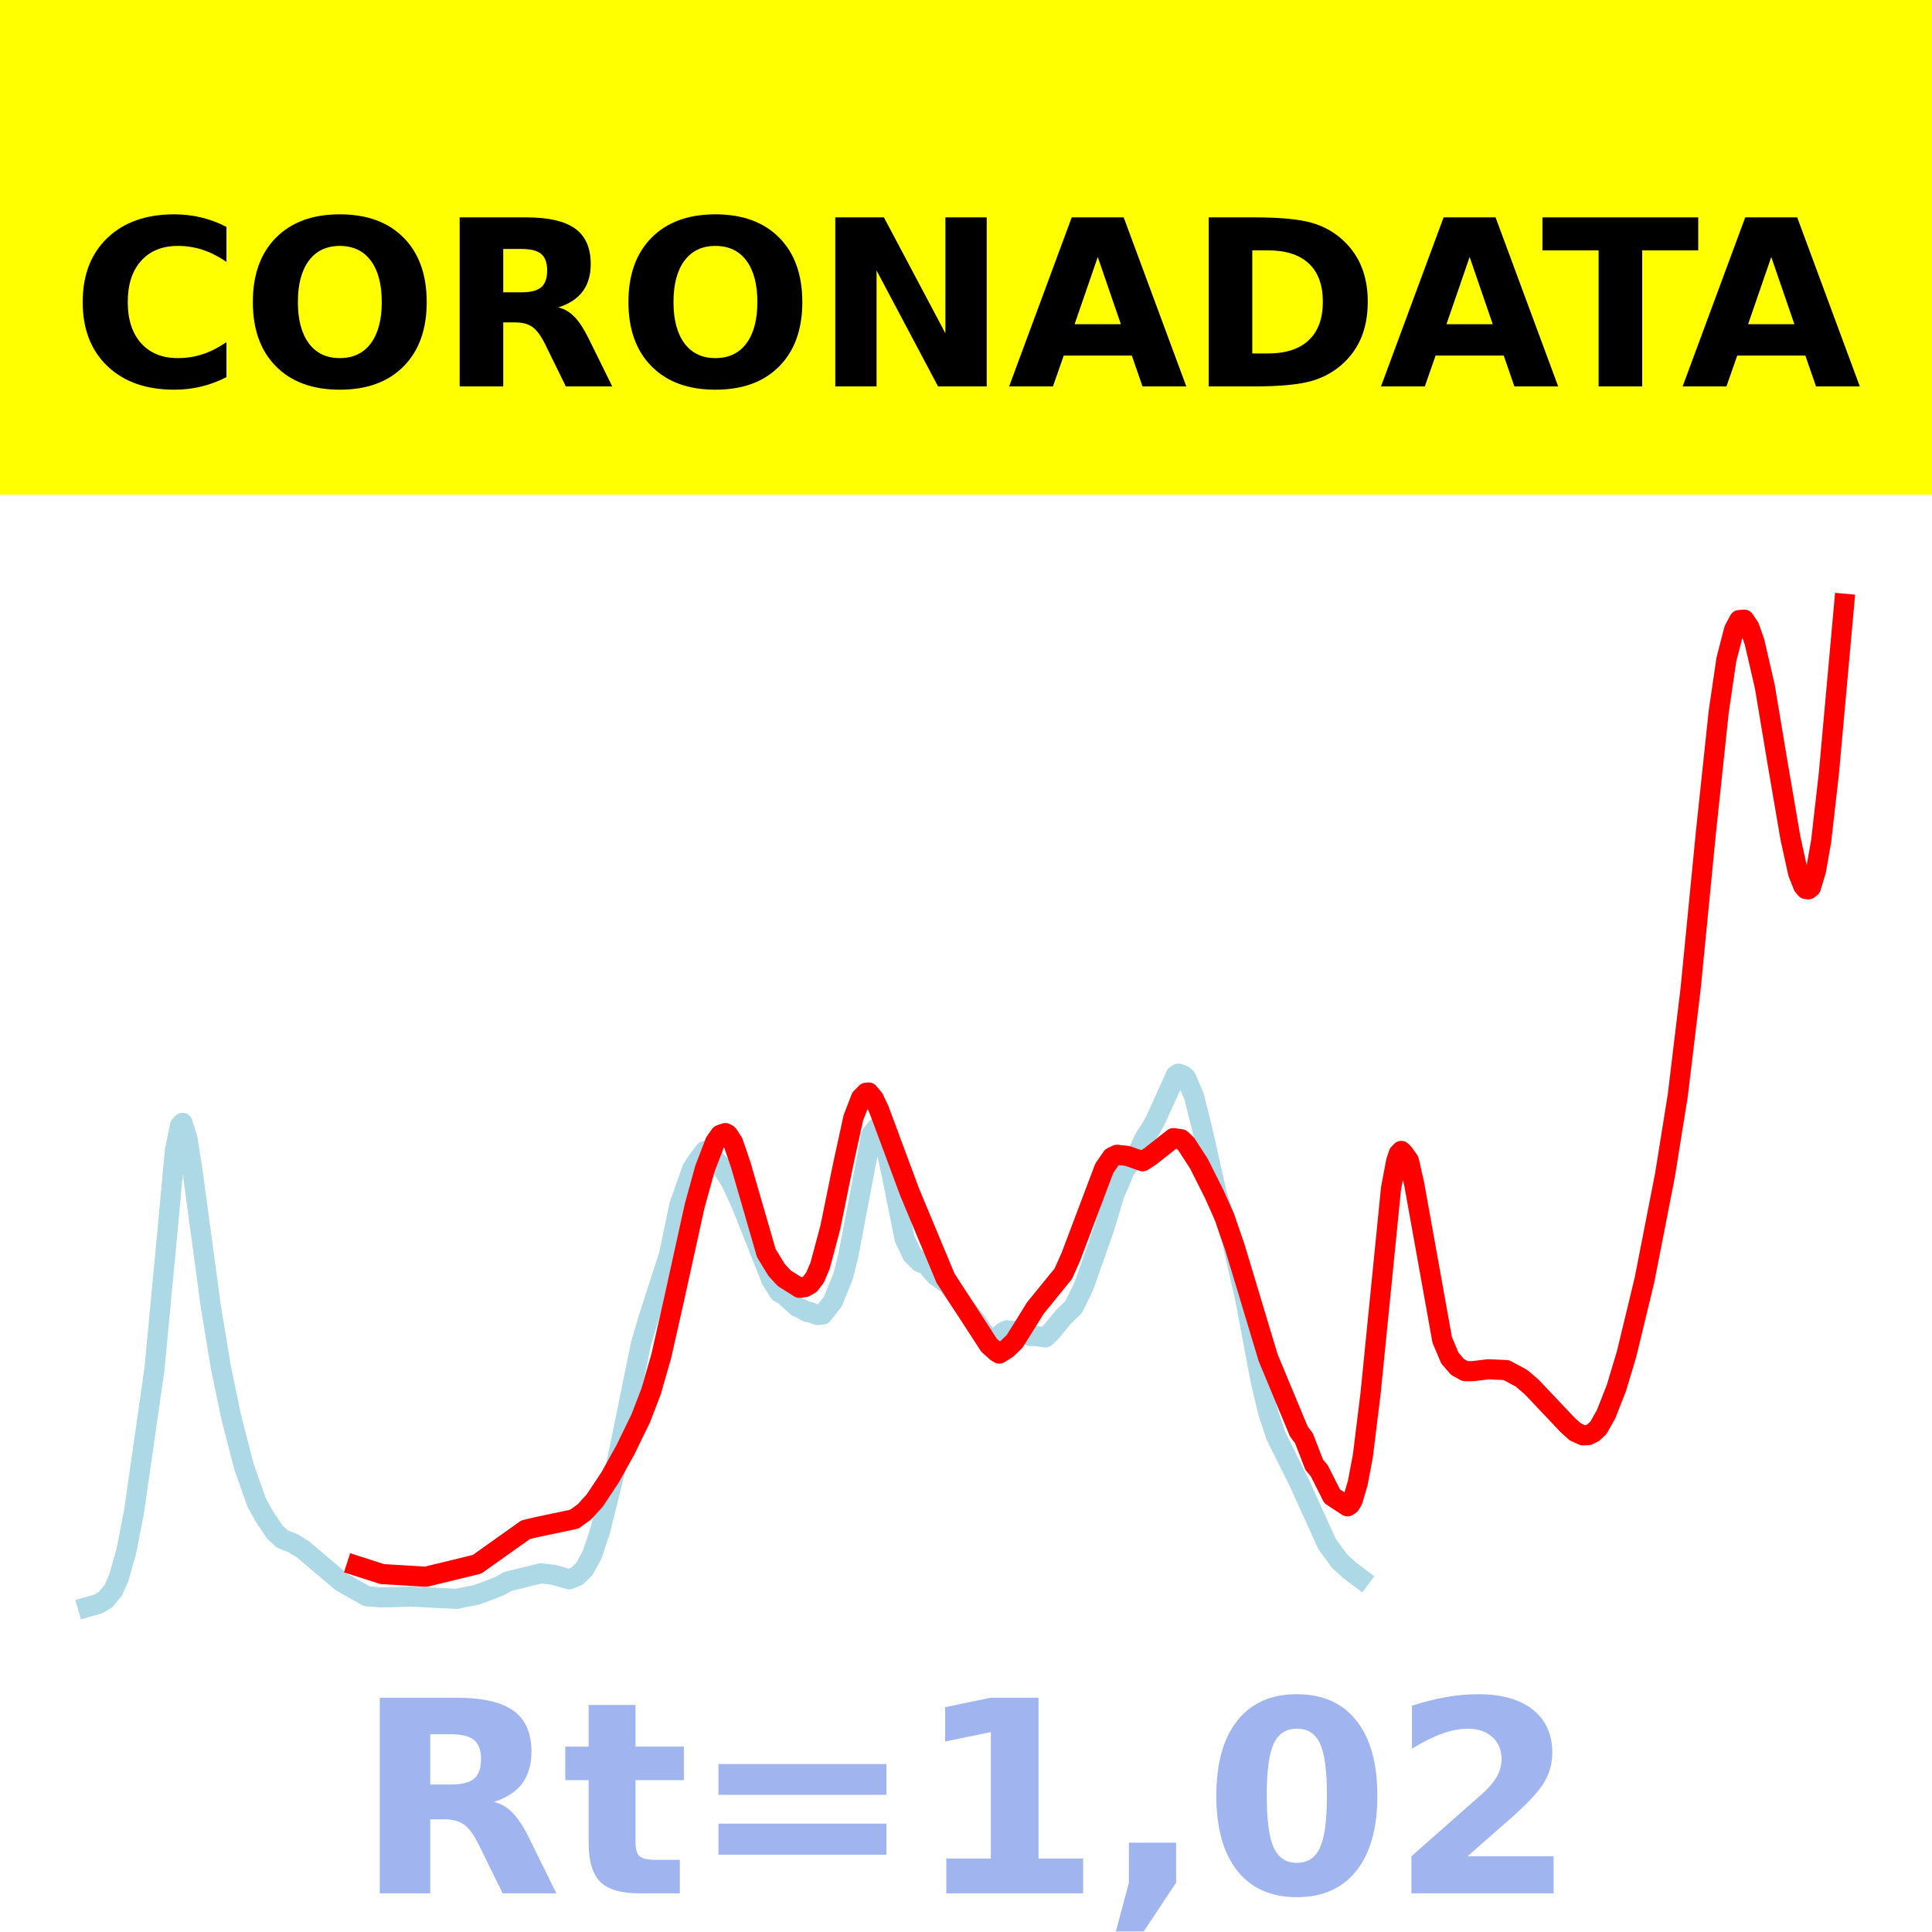
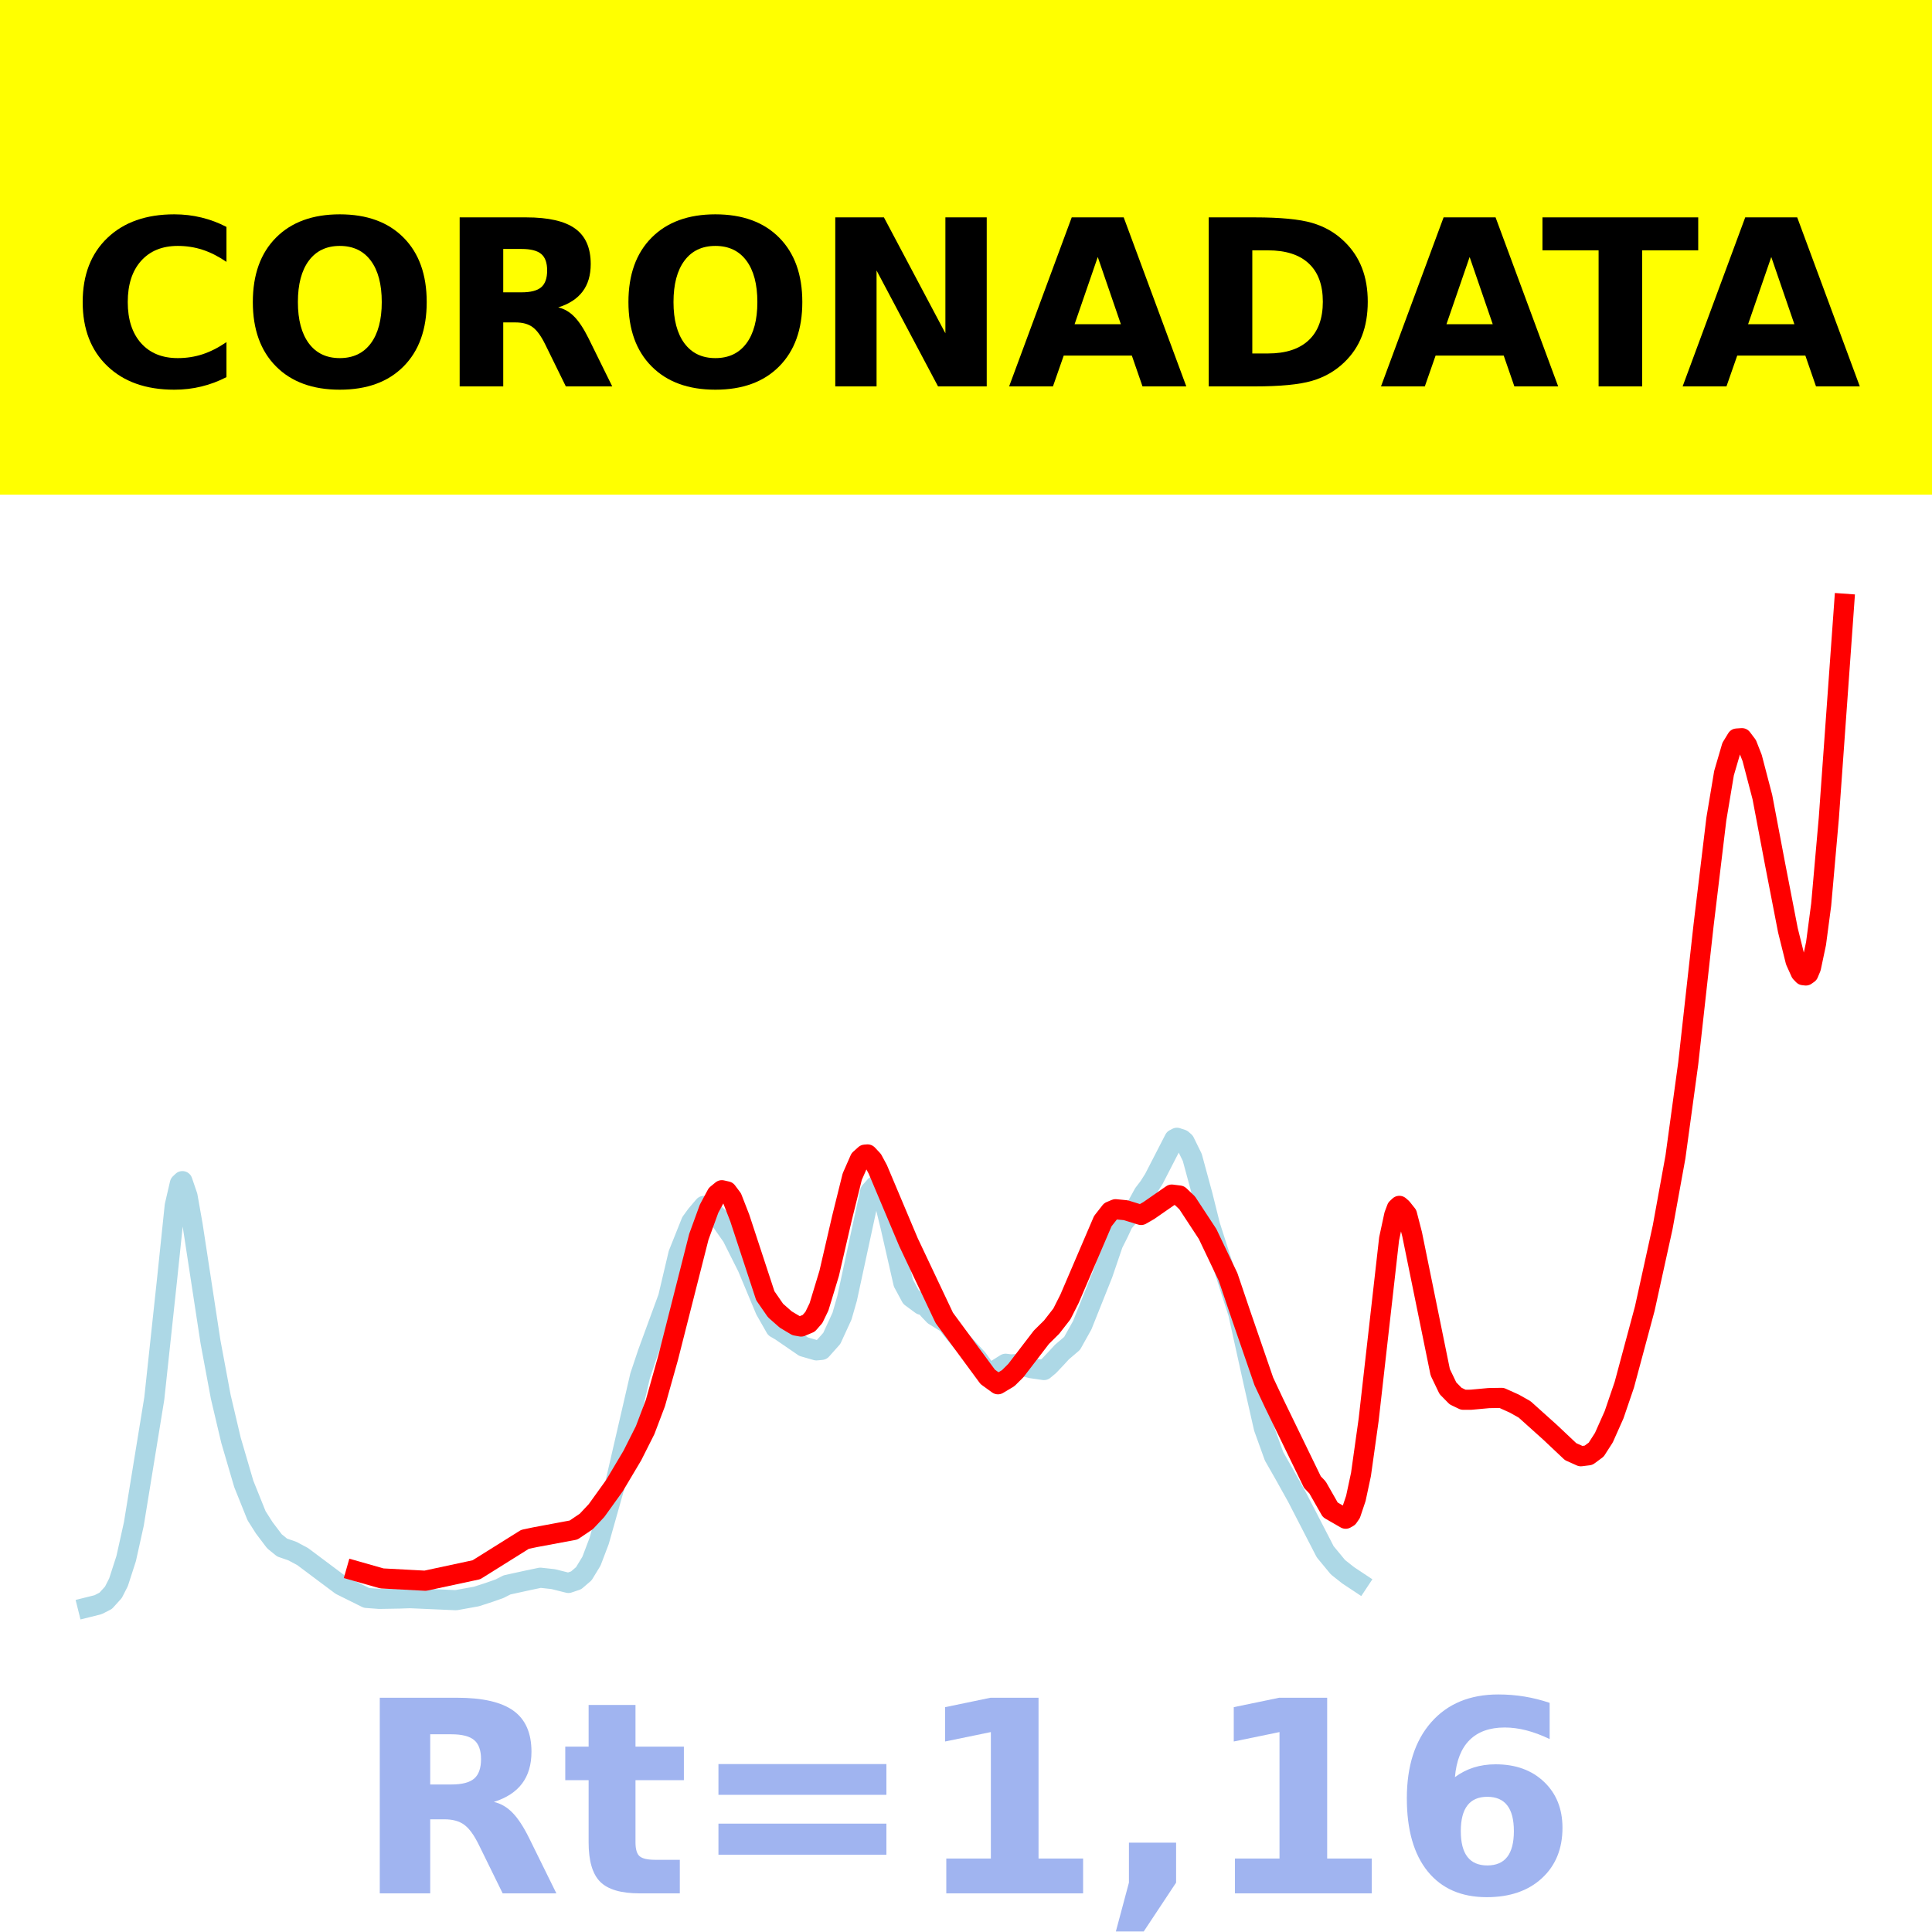
<svg xmlns="http://www.w3.org/2000/svg" xmlns:xlink="http://www.w3.org/1999/xlink" height="144pt" version="1.1" viewBox="0 0 144 144" width="144pt">
  <defs>
    <style type="text/css">*{stroke-linecap:butt;stroke-linejoin:round;}</style>
  </defs>
  <g id="figure_1">
    <g id="patch_1">
      <path d="M 0 144  L 144 144  L 144 0  L 0 0  z " style="fill:#ffffff;" />
    </g>
    <g id="axes_1">
      <g id="patch_2">
        <path d="M 0 144  L 144 144  L 144 0  L 0 0  z " style="fill:#ffffff;" />
      </g>
      <g id="line2d_1">
-         <path clip-path="url(#p3f9d2c0a78)" d="M 6.545 119.768  L 7.309 119.553  L 7.881 119.221  L 8.454 118.502  L 8.835 117.655  L 9.408 115.643  L 9.98 112.724  L 11.507 102.09  L 12.461 91.999  L 13.034 85.767  L 13.415 83.9  L 13.606 83.691  L 13.988 84.959  L 14.369 87.408  L 15.705 97.316  L 16.469 101.954  L 17.232 105.626  L 18.186 109.322  L 19.14 112.017  L 19.713 113.04  L 20.476 114.184  L 21.049 114.713  L 21.812 115.01  L 22.575 115.472  L 25.438 117.901  L 27.346 118.977  L 28.3 119.058  L 29.827 119.029  L 30.59 118.998  L 34.025 119.169  L 35.552 118.858  L 36.506 118.507  L 37.269 118.202  L 37.842 117.873  L 39.368 117.494  L 40.322 117.267  L 41.276 117.385  L 42.421 117.709  L 42.994 117.488  L 43.566 116.931  L 44.139 115.868  L 44.711 114.158  L 45.856 109.567  L 47.765 100.193  L 48.337 98.251  L 49.864 93.525  L 50.627 89.855  L 51.581 87.146  L 51.963 86.552  L 52.535 85.788  L 52.917 85.992  L 53.68 86.848  L 54.444 88.02  L 55.207 89.635  L 57.497 95.408  L 58.069 96.316  L 58.451 96.532  L 59.405 97.397  L 59.787 97.575  L 60.169 97.794  L 60.359 97.784  L 60.932 98.019  L 61.314 97.978  L 62.077 97.006  L 62.84 95.124  L 63.222 93.612  L 64.939 84.584  L 65.321 84.095  L 65.512 84.199  L 65.703 84.489  L 66.084 85.8  L 66.466 87.565  L 67.42 92.311  L 67.993 93.515  L 68.565 94.086  L 68.756 94.154  L 68.947 94.101  L 69.328 94.606  L 69.71 95.059  L 70.664 95.728  L 71.237 96.534  L 71.809 97.327  L 72.763 98.499  L 73.336 99.369  L 73.717 99.776  L 74.099 99.833  L 74.862 99.231  L 75.053 99.153  L 75.435 99.21  L 75.817 99.185  L 76.771 99.576  L 77.152 99.577  L 77.916 99.685  L 78.297 99.324  L 78.87 98.638  L 79.252 98.166  L 80.015 97.426  L 80.778 95.876  L 82.305 91.538  L 83.068 88.996  L 83.45 88.137  L 83.831 87.218  L 84.786 85.924  L 85.358 84.745  L 85.74 84.181  L 86.121 83.498  L 87.648 80.135  L 87.839 80.021  L 88.221 80.166  L 88.411 80.355  L 88.984 81.679  L 89.556 83.944  L 90.701 89.019  L 91.465 91.404  L 91.846 92.58  L 92.8 96.753  L 93.945 102.828  L 94.518 105.261  L 95.09 106.99  L 95.663 108.156  L 96.808 110.449  L 98.907 115.07  L 99.861 116.38  L 100.624 117.064  L 101.388 117.638  L 101.388 117.638  " style="fill:none;stroke:#add8e6;stroke-linecap:square;stroke-width:1.5;" />
+         <path clip-path="url(#p1e2dff1740)" d="M 6.545 119.796  L 7.308 119.606  L 7.879 119.314  L 8.451 118.682  L 8.832 117.935  L 9.404 116.165  L 9.975 113.594  L 11.5 104.232  L 12.453 95.348  L 13.024 89.863  L 13.405 88.218  L 13.596 88.035  L 13.977 89.151  L 14.358 91.307  L 15.692 100.03  L 16.454 104.113  L 17.216 107.346  L 18.169 110.6  L 19.122 112.972  L 19.694 113.873  L 20.456 114.88  L 21.027 115.345  L 21.79 115.607  L 22.552 116.014  L 25.41 118.152  L 27.316 119.099  L 28.268 119.171  L 29.793 119.145  L 30.555 119.118  L 33.985 119.269  L 35.509 118.994  L 36.462 118.685  L 37.224 118.417  L 37.796 118.127  L 39.32 117.794  L 40.273 117.594  L 41.226 117.698  L 42.369 117.983  L 42.941 117.789  L 43.513 117.298  L 44.084 116.362  L 44.656 114.857  L 45.799 110.815  L 47.705 102.563  L 48.276 100.853  L 49.801 96.692  L 50.563 93.461  L 51.516 91.077  L 51.897 90.554  L 52.468 89.881  L 52.85 90.06  L 53.612 90.814  L 54.565 92.171  L 55.708 94.448  L 57.042 97.638  L 57.804 98.978  L 58.185 99.198  L 59.9 100.375  L 60.853 100.649  L 61.234 100.612  L 61.996 99.757  L 62.758 98.1  L 63.139 96.769  L 64.854 88.821  L 65.235 88.39  L 65.426 88.482  L 65.617 88.738  L 65.998 89.891  L 66.379 91.446  L 67.331 95.624  L 67.903 96.684  L 68.665 97.246  L 68.856 97.199  L 69.237 97.644  L 69.618 98.042  L 70.571 98.632  L 71.143 99.342  L 71.714 100.039  L 72.857 101.28  L 73.429 102.073  L 73.81 102.262  L 74.001 102.245  L 74.954 101.647  L 75.335 101.697  L 75.716 101.675  L 76.859 101.977  L 77.812 102.115  L 78.193 101.798  L 78.765 101.194  L 79.146 100.778  L 79.908 100.127  L 80.67 98.762  L 82.195 94.943  L 82.957 92.705  L 83.338 91.949  L 83.719 91.14  L 84.672 90.001  L 85.243 88.963  L 85.624 88.466  L 86.006 87.865  L 87.53 84.904  L 87.721 84.804  L 88.102 84.931  L 88.292 85.098  L 88.864 86.263  L 89.626 89.067  L 90.198 91.358  L 90.96 93.736  L 92.294 97.895  L 93.437 103.074  L 94.199 106.43  L 94.961 108.546  L 95.724 109.883  L 96.676 111.591  L 98.773 115.66  L 99.725 116.813  L 100.487 117.415  L 101.25 117.921  L 101.25 117.921  " style="fill:none;stroke:#add8e6;stroke-linecap:square;stroke-width:1.5;" />
      </g>
      <g id="line2d_2">
-         <path clip-path="url(#p3f9d2c0a78)" d="M 26.583 116.709  L 28.491 117.324  L 31.735 117.521  L 35.552 116.593  L 39.177 114.018  L 39.941 113.836  L 42.803 113.23  L 43.566 112.678  L 44.33 111.837  L 45.475 110.113  L 46.62 108.05  L 47.765 105.696  L 48.528 103.713  L 49.291 101.058  L 50.245 96.831  L 51.772 89.892  L 52.535 87.124  L 53.299 85.127  L 53.68 84.587  L 54.062 84.452  L 54.253 84.559  L 54.635 85.138  L 55.207 86.803  L 57.115 93.394  L 57.879 94.645  L 58.451 95.273  L 59.596 95.99  L 59.978 95.937  L 60.359 95.727  L 60.741 95.231  L 61.123 94.338  L 61.886 91.488  L 62.84 86.806  L 63.603 83.314  L 64.176 81.835  L 64.558 81.446  L 64.748 81.431  L 65.13 81.892  L 65.512 82.695  L 67.802 88.859  L 70.473 95.265  L 73.717 100.263  L 74.29 100.774  L 74.481 100.888  L 75.053 100.529  L 75.626 99.975  L 76.198 99.063  L 77.152 97.517  L 79.252 94.935  L 79.824 93.65  L 82.305 87.081  L 82.877 86.251  L 83.259 86.07  L 84.022 86.154  L 85.167 86.554  L 85.74 86.183  L 87.457 84.829  L 88.03 84.911  L 88.411 85.267  L 89.365 86.743  L 90.51 89.023  L 91.274 90.737  L 92.037 92.95  L 94.518 101.187  L 96.808 106.694  L 97.19 107.199  L 97.953 109.172  L 98.334 109.625  L 99.289 111.523  L 100.434 112.272  L 100.624 112.148  L 100.815 111.835  L 101.197 110.545  L 101.579 108.52  L 102.151 103.887  L 103.678 88.576  L 104.059 86.565  L 104.25 85.989  L 104.441 85.785  L 104.632 85.972  L 105.014 86.517  L 105.395 88.189  L 107.494 99.872  L 108.067 101.225  L 108.639 101.887  L 109.212 102.2  L 109.784 102.198  L 110.929 102.058  L 112.265 102.116  L 113.41 102.729  L 114.173 103.387  L 116.845 106.211  L 117.417 106.727  L 117.99 106.983  L 118.372 106.967  L 118.753 106.78  L 119.135 106.422  L 119.707 105.411  L 120.471 103.467  L 121.234 100.929  L 122.57 95.401  L 124.096 87.599  L 125.051 81.644  L 126.005 73.721  L 127.15 62.031  L 128.104 53.034  L 128.676 49.146  L 129.249 46.931  L 129.631 46.218  L 130.012 46.188  L 130.394 46.764  L 130.776 47.865  L 131.539 51.176  L 132.493 56.888  L 133.447 62.461  L 134.02 65.07  L 134.401 66.029  L 134.592 66.259  L 134.783 66.288  L 134.974 66.14  L 135.355 64.882  L 135.737 62.694  L 136.31 57.686  L 137.455 45  L 137.455 45  " style="fill:none;stroke:#ff0000;stroke-linecap:square;stroke-width:1.5;" />
+         <path clip-path="url(#p1e2dff1740)" d="M 26.553 117.102  L 28.459 117.645  L 31.698 117.818  L 35.509 117  L 39.13 114.734  L 39.892 114.573  L 42.75 114.04  L 43.703 113.397  L 44.465 112.585  L 45.799 110.728  L 47.133 108.485  L 48.086 106.592  L 48.848 104.581  L 49.801 101.191  L 52.087 92.186  L 52.85 90.09  L 53.421 89.026  L 53.802 88.713  L 54.183 88.799  L 54.565 89.309  L 55.136 90.775  L 57.042 96.577  L 57.804 97.679  L 58.566 98.35  L 59.328 98.804  L 59.709 98.871  L 60.281 98.63  L 60.662 98.194  L 61.043 97.408  L 61.805 94.899  L 62.758 90.777  L 63.52 87.703  L 64.092 86.401  L 64.473 86.059  L 64.664 86.045  L 65.045 86.451  L 65.426 87.158  L 67.713 92.584  L 70.38 98.224  L 73.62 102.624  L 74.382 103.175  L 75.144 102.722  L 75.716 102.153  L 77.621 99.668  L 78.383 98.914  L 79.146 97.934  L 79.717 96.802  L 82.195 91.019  L 82.766 90.289  L 83.147 90.129  L 83.909 90.203  L 85.053 90.556  L 85.624 90.228  L 87.339 89.037  L 87.911 89.109  L 88.483 89.652  L 90.007 91.974  L 91.532 95.172  L 92.484 97.983  L 94.199 102.961  L 94.961 104.58  L 97.82 110.467  L 98.201 110.867  L 99.154 112.537  L 100.297 113.196  L 100.487 113.087  L 100.678 112.811  L 101.059 111.676  L 101.44 109.893  L 102.012 105.814  L 103.536 92.336  L 103.917 90.565  L 104.108 90.057  L 104.299 89.878  L 104.489 90.043  L 104.87 90.523  L 105.251 91.994  L 107.347 102.28  L 107.919 103.471  L 108.491 104.054  L 109.062 104.329  L 109.634 104.328  L 110.968 104.206  L 111.921 104.19  L 112.873 104.619  L 113.636 105.049  L 115.541 106.761  L 117.066 108.199  L 117.828 108.54  L 118.399 108.469  L 118.971 108.047  L 119.543 107.156  L 120.305 105.445  L 121.067 103.211  L 122.592 97.537  L 123.925 91.475  L 124.878 86.233  L 125.831 79.258  L 126.974 68.966  L 127.927 61.045  L 128.499 57.622  L 129.07 55.672  L 129.451 55.045  L 129.832 55.019  L 130.214 55.525  L 130.595 56.495  L 131.357 59.409  L 132.31 64.438  L 133.262 69.345  L 133.834 71.642  L 134.215 72.485  L 134.406 72.684  L 134.596 72.706  L 134.787 72.572  L 134.977 72.12  L 135.358 70.318  L 135.74 67.428  L 136.311 60.961  L 137.455 45  L 137.455 45  " style="fill:none;stroke:#ff0000;stroke-linecap:square;stroke-width:1.5;" />
      </g>
      <g id="patch_3">
-         <path d="M 0 144  L 0 -0  " style="fill:none;stroke:#ffffff;stroke-linecap:square;stroke-linejoin:miter;stroke-width:0.8;" />
+         <path d="M 0 144  L 0 0  " style="fill:none;stroke:#ffffff;stroke-linecap:square;stroke-linejoin:miter;stroke-width:0.8;" />
      </g>
      <g id="patch_4">
-         <path d="M 144 144  L 144 -0  " style="fill:none;stroke:#ffffff;stroke-linecap:square;stroke-linejoin:miter;stroke-width:0.8;" />
+         <path d="M 144 144  L 144 0  " style="fill:none;stroke:#ffffff;stroke-linecap:square;stroke-linejoin:miter;stroke-width:0.8;" />
      </g>
      <g id="patch_5">
        <path d="M 0 144  L 144 144  " style="fill:none;stroke:#ffffff;stroke-linecap:square;stroke-linejoin:miter;stroke-width:0.8;" />
      </g>
      <g id="patch_6">
        <path d="M 0 0  L 144 0  " style="fill:none;stroke:#ffffff;stroke-linecap:square;stroke-linejoin:miter;stroke-width:0.8;" />
      </g>
    </g>
    <g id="text_1">
      <g id="patch_7">
        <path d="M -64.848 36.368  L 208.848 36.368  L 208.848 -7.654  L -64.848 -7.654  z " style="fill:#ffff00;stroke:#ffff00;stroke-linejoin:miter;" />
      </g>
      <g transform="translate(72 9.45018)scale(0.1728 -0.1728)" />
      <g transform="translate(-60.87375 28.8)scale(0.1728 -0.1728)">
        <defs>
          <path id="DejaVuSans-Bold-32" />
          <path d="M 67 4  Q 61.812 1.312 56.203 -0.047  Q 50.594 -1.422 44.484 -1.422  Q 26.266 -1.422 15.625 8.766  Q 4.984 18.953 4.984 36.375  Q 4.984 53.859 15.625 64.031  Q 26.266 74.219 44.484 74.219  Q 50.594 74.219 56.203 72.844  Q 61.812 71.484 67 68.797  L 67 53.719  Q 61.766 57.281 56.688 58.938  Q 51.609 60.594 46 60.594  Q 35.938 60.594 30.172 54.141  Q 24.422 47.703 24.422 36.375  Q 24.422 25.094 30.172 18.641  Q 35.938 12.203 46 12.203  Q 51.609 12.203 56.688 13.859  Q 61.766 15.531 67 19.094  z " id="DejaVuSans-Bold-67" />
          <path d="M 42.484 60.594  Q 33.891 60.594 29.156 54.25  Q 24.422 47.906 24.422 36.375  Q 24.422 24.906 29.156 18.547  Q 33.891 12.203 42.484 12.203  Q 51.125 12.203 55.859 18.547  Q 60.594 24.906 60.594 36.375  Q 60.594 47.906 55.859 54.25  Q 51.125 60.594 42.484 60.594  z M 42.484 74.219  Q 60.062 74.219 70.016 64.156  Q 79.984 54.109 79.984 36.375  Q 79.984 18.703 70.016 8.641  Q 60.062 -1.422 42.484 -1.422  Q 24.953 -1.422 14.969 8.641  Q 4.984 18.703 4.984 36.375  Q 4.984 54.109 14.969 64.156  Q 24.953 74.219 42.484 74.219  z " id="DejaVuSans-Bold-79" />
          <path d="M 35.891 40.578  Q 41.797 40.578 44.359 42.766  Q 46.922 44.969 46.922 50  Q 46.922 54.984 44.359 57.125  Q 41.797 59.281 35.891 59.281  L 27.984 59.281  L 27.984 40.578  z M 27.984 27.594  L 27.984 0  L 9.188 0  L 9.188 72.906  L 37.891 72.906  Q 52.297 72.906 59 68.062  Q 65.719 63.234 65.719 52.781  Q 65.719 45.562 62.219 40.922  Q 58.734 36.281 51.703 34.078  Q 55.562 33.203 58.609 30.094  Q 61.672 27 64.797 20.703  L 75 0  L 54.984 0  L 46.094 18.109  Q 43.406 23.578 40.641 25.578  Q 37.891 27.594 33.297 27.594  z " id="DejaVuSans-Bold-82" />
          <path d="M 9.188 72.906  L 30.172 72.906  L 56.688 22.906  L 56.688 72.906  L 74.516 72.906  L 74.516 0  L 53.516 0  L 27 50  L 27 0  L 9.188 0  z " id="DejaVuSans-Bold-78" />
          <path d="M 53.422 13.281  L 24.031 13.281  L 19.391 0  L 0.484 0  L 27.484 72.906  L 49.906 72.906  L 76.906 0  L 58.016 0  z M 28.719 26.812  L 48.688 26.812  L 38.719 55.812  z " id="DejaVuSans-Bold-65" />
          <path d="M 27.984 58.688  L 27.984 14.203  L 34.719 14.203  Q 46.234 14.203 52.312 19.922  Q 58.406 25.641 58.406 36.531  Q 58.406 47.359 52.344 53.016  Q 46.297 58.688 34.719 58.688  z M 9.188 72.906  L 29 72.906  Q 45.609 72.906 53.734 70.531  Q 61.859 68.172 67.672 62.5  Q 72.797 57.562 75.281 51.109  Q 77.781 44.672 77.781 36.531  Q 77.781 28.266 75.281 21.797  Q 72.797 15.328 67.672 10.406  Q 61.812 4.734 53.609 2.359  Q 45.406 0 29 0  L 9.188 0  z " id="DejaVuSans-Bold-68" />
          <path d="M 0.484 72.906  L 67.672 72.906  L 67.672 58.688  L 43.5 58.688  L 43.5 0  L 24.703 0  L 24.703 58.688  L 0.484 58.688  z " id="DejaVuSans-Bold-84" />
        </defs>
        <use xlink:href="#DejaVuSans-Bold-32" />
        <use x="34.814" xlink:href="#DejaVuSans-Bold-32" />
        <use x="69.629" xlink:href="#DejaVuSans-Bold-32" />
        <use x="104.443" xlink:href="#DejaVuSans-Bold-32" />
        <use x="139.258" xlink:href="#DejaVuSans-Bold-32" />
        <use x="174.072" xlink:href="#DejaVuSans-Bold-32" />
        <use x="208.887" xlink:href="#DejaVuSans-Bold-32" />
        <use x="243.701" xlink:href="#DejaVuSans-Bold-32" />
        <use x="278.516" xlink:href="#DejaVuSans-Bold-32" />
        <use x="313.33" xlink:href="#DejaVuSans-Bold-32" />
        <use x="348.145" xlink:href="#DejaVuSans-Bold-32" />
        <use x="382.959" xlink:href="#DejaVuSans-Bold-67" />
        <use x="456.348" xlink:href="#DejaVuSans-Bold-79" />
        <use x="541.357" xlink:href="#DejaVuSans-Bold-82" />
        <use x="618.359" xlink:href="#DejaVuSans-Bold-79" />
        <use x="703.369" xlink:href="#DejaVuSans-Bold-78" />
        <use x="787.061" xlink:href="#DejaVuSans-Bold-65" />
        <use x="864.453" xlink:href="#DejaVuSans-Bold-68" />
        <use x="947.461" xlink:href="#DejaVuSans-Bold-65" />
        <use x="1017.104" xlink:href="#DejaVuSans-Bold-84" />
        <use x="1077.566" xlink:href="#DejaVuSans-Bold-65" />
        <use x="1154.959" xlink:href="#DejaVuSans-Bold-32" />
        <use x="1189.773" xlink:href="#DejaVuSans-Bold-32" />
        <use x="1224.588" xlink:href="#DejaVuSans-Bold-32" />
        <use x="1259.402" xlink:href="#DejaVuSans-Bold-32" />
        <use x="1294.217" xlink:href="#DejaVuSans-Bold-32" />
        <use x="1329.031" xlink:href="#DejaVuSans-Bold-32" />
        <use x="1363.846" xlink:href="#DejaVuSans-Bold-32" />
        <use x="1398.66" xlink:href="#DejaVuSans-Bold-32" />
        <use x="1433.475" xlink:href="#DejaVuSans-Bold-32" />
        <use x="1468.289" xlink:href="#DejaVuSans-Bold-32" />
        <use x="1503.104" xlink:href="#DejaVuSans-Bold-32" />
      </g>
    </g>
    <g id="text_2">
      <g style="fill:#4169e1;opacity:0.5;" transform="translate(26.46875 141.12)scale(0.2 -0.2)">
        <defs>
          <path d="M 27.484 70.219  L 27.484 54.688  L 45.516 54.688  L 45.516 42.188  L 27.484 42.188  L 27.484 19  Q 27.484 15.188 29 13.844  Q 30.516 12.5 35.016 12.5  L 44 12.5  L 44 0  L 29 0  Q 18.656 0 14.328 4.312  Q 10.016 8.641 10.016 19  L 10.016 42.188  L 1.312 42.188  L 1.312 54.688  L 10.016 54.688  L 10.016 70.219  z " id="DejaVuSans-Bold-116" />
          <path d="M 10.594 48.188  L 73.188 48.188  L 73.188 36.719  L 10.594 36.719  z M 10.594 25.984  L 73.188 25.984  L 73.188 14.406  L 10.594 14.406  z " id="DejaVuSans-Bold-61" />
          <path d="M 11.719 12.984  L 28.328 12.984  L 28.328 60.109  L 11.281 56.594  L 11.281 69.391  L 28.219 72.906  L 46.094 72.906  L 46.094 12.984  L 62.703 12.984  L 62.703 0  L 11.719 0  z " id="DejaVuSans-Bold-49" />
          <path d="M 10.203 18.891  L 27.781 18.891  L 27.781 4  L 15.719 -14.203  L 5.328 -14.203  L 10.203 4  z " id="DejaVuSans-Bold-44" />
-           <path d="M 46 36.531  Q 46 50.203 43.438 55.781  Q 40.875 61.375 34.812 61.375  Q 28.766 61.375 26.172 55.781  Q 23.578 50.203 23.578 36.531  Q 23.578 22.703 26.172 17.031  Q 28.766 11.375 34.812 11.375  Q 40.828 11.375 43.406 17.031  Q 46 22.703 46 36.531  z M 64.797 36.375  Q 64.797 18.266 56.984 8.422  Q 49.172 -1.422 34.812 -1.422  Q 20.406 -1.422 12.594 8.422  Q 4.781 18.266 4.781 36.375  Q 4.781 54.547 12.594 64.375  Q 20.406 74.219 34.812 74.219  Q 49.172 74.219 56.984 64.375  Q 64.797 54.547 64.797 36.375  z " id="DejaVuSans-Bold-48" />
-           <path d="M 28.812 13.812  L 60.891 13.812  L 60.891 0  L 7.906 0  L 7.906 13.812  L 34.516 37.312  Q 38.094 40.531 39.797 43.609  Q 41.5 46.688 41.5 50  Q 41.5 55.125 38.062 58.25  Q 34.625 61.375 28.906 61.375  Q 24.516 61.375 19.281 59.5  Q 14.062 57.625 8.109 53.906  L 8.109 69.922  Q 14.453 72.016 20.656 73.109  Q 26.859 74.219 32.812 74.219  Q 45.906 74.219 53.156 68.453  Q 60.406 62.703 60.406 52.391  Q 60.406 46.438 57.328 41.281  Q 54.25 36.141 44.391 27.484  z " id="DejaVuSans-Bold-50" />
+           <path d="M 36.188 35.984  Q 31.25 35.984 28.781 32.781  Q 26.312 29.594 26.312 23.188  Q 26.312 16.797 28.781 13.594  Q 31.25 10.406 36.188 10.406  Q 41.156 10.406 43.625 13.594  Q 46.094 16.797 46.094 23.188  Q 46.094 29.594 43.625 32.781  Q 41.156 35.984 36.188 35.984  z M 59.422 71  L 59.422 57.516  Q 54.781 59.719 50.672 60.766  Q 46.578 61.812 42.672 61.812  Q 34.281 61.812 29.594 57.141  Q 24.906 52.484 24.125 43.312  Q 27.344 45.703 31.094 46.891  Q 34.859 48.094 39.312 48.094  Q 50.484 48.094 57.344 41.547  Q 64.203 35.016 64.203 24.422  Q 64.203 12.703 56.531 5.641  Q 48.875 -1.422 35.984 -1.422  Q 21.781 -1.422 13.984 8.172  Q 6.203 17.781 6.203 35.406  Q 6.203 53.469 15.312 63.797  Q 24.422 74.125 40.281 74.125  Q 45.312 74.125 50.047 73.344  Q 54.781 72.562 59.422 71  z " id="DejaVuSans-Bold-54" />
        </defs>
        <use xlink:href="#DejaVuSans-Bold-82" />
        <use x="77.002" xlink:href="#DejaVuSans-Bold-116" />
        <use x="124.805" xlink:href="#DejaVuSans-Bold-61" />
        <use x="208.594" xlink:href="#DejaVuSans-Bold-49" />
        <use x="278.174" xlink:href="#DejaVuSans-Bold-44" />
-         <use x="316.162" xlink:href="#DejaVuSans-Bold-48" />
-         <use x="385.742" xlink:href="#DejaVuSans-Bold-50" />
+         <use x="316.162" xlink:href="#DejaVuSans-Bold-49" />
+         <use x="385.742" xlink:href="#DejaVuSans-Bold-54" />
      </g>
    </g>
  </g>
  <defs>
-     <clipPath id="p3f9d2c0a78">
+     <clipPath id="p1e2dff1740">
      <rect height="144" width="144" x="0" y="0" />
    </clipPath>
  </defs>
</svg>
